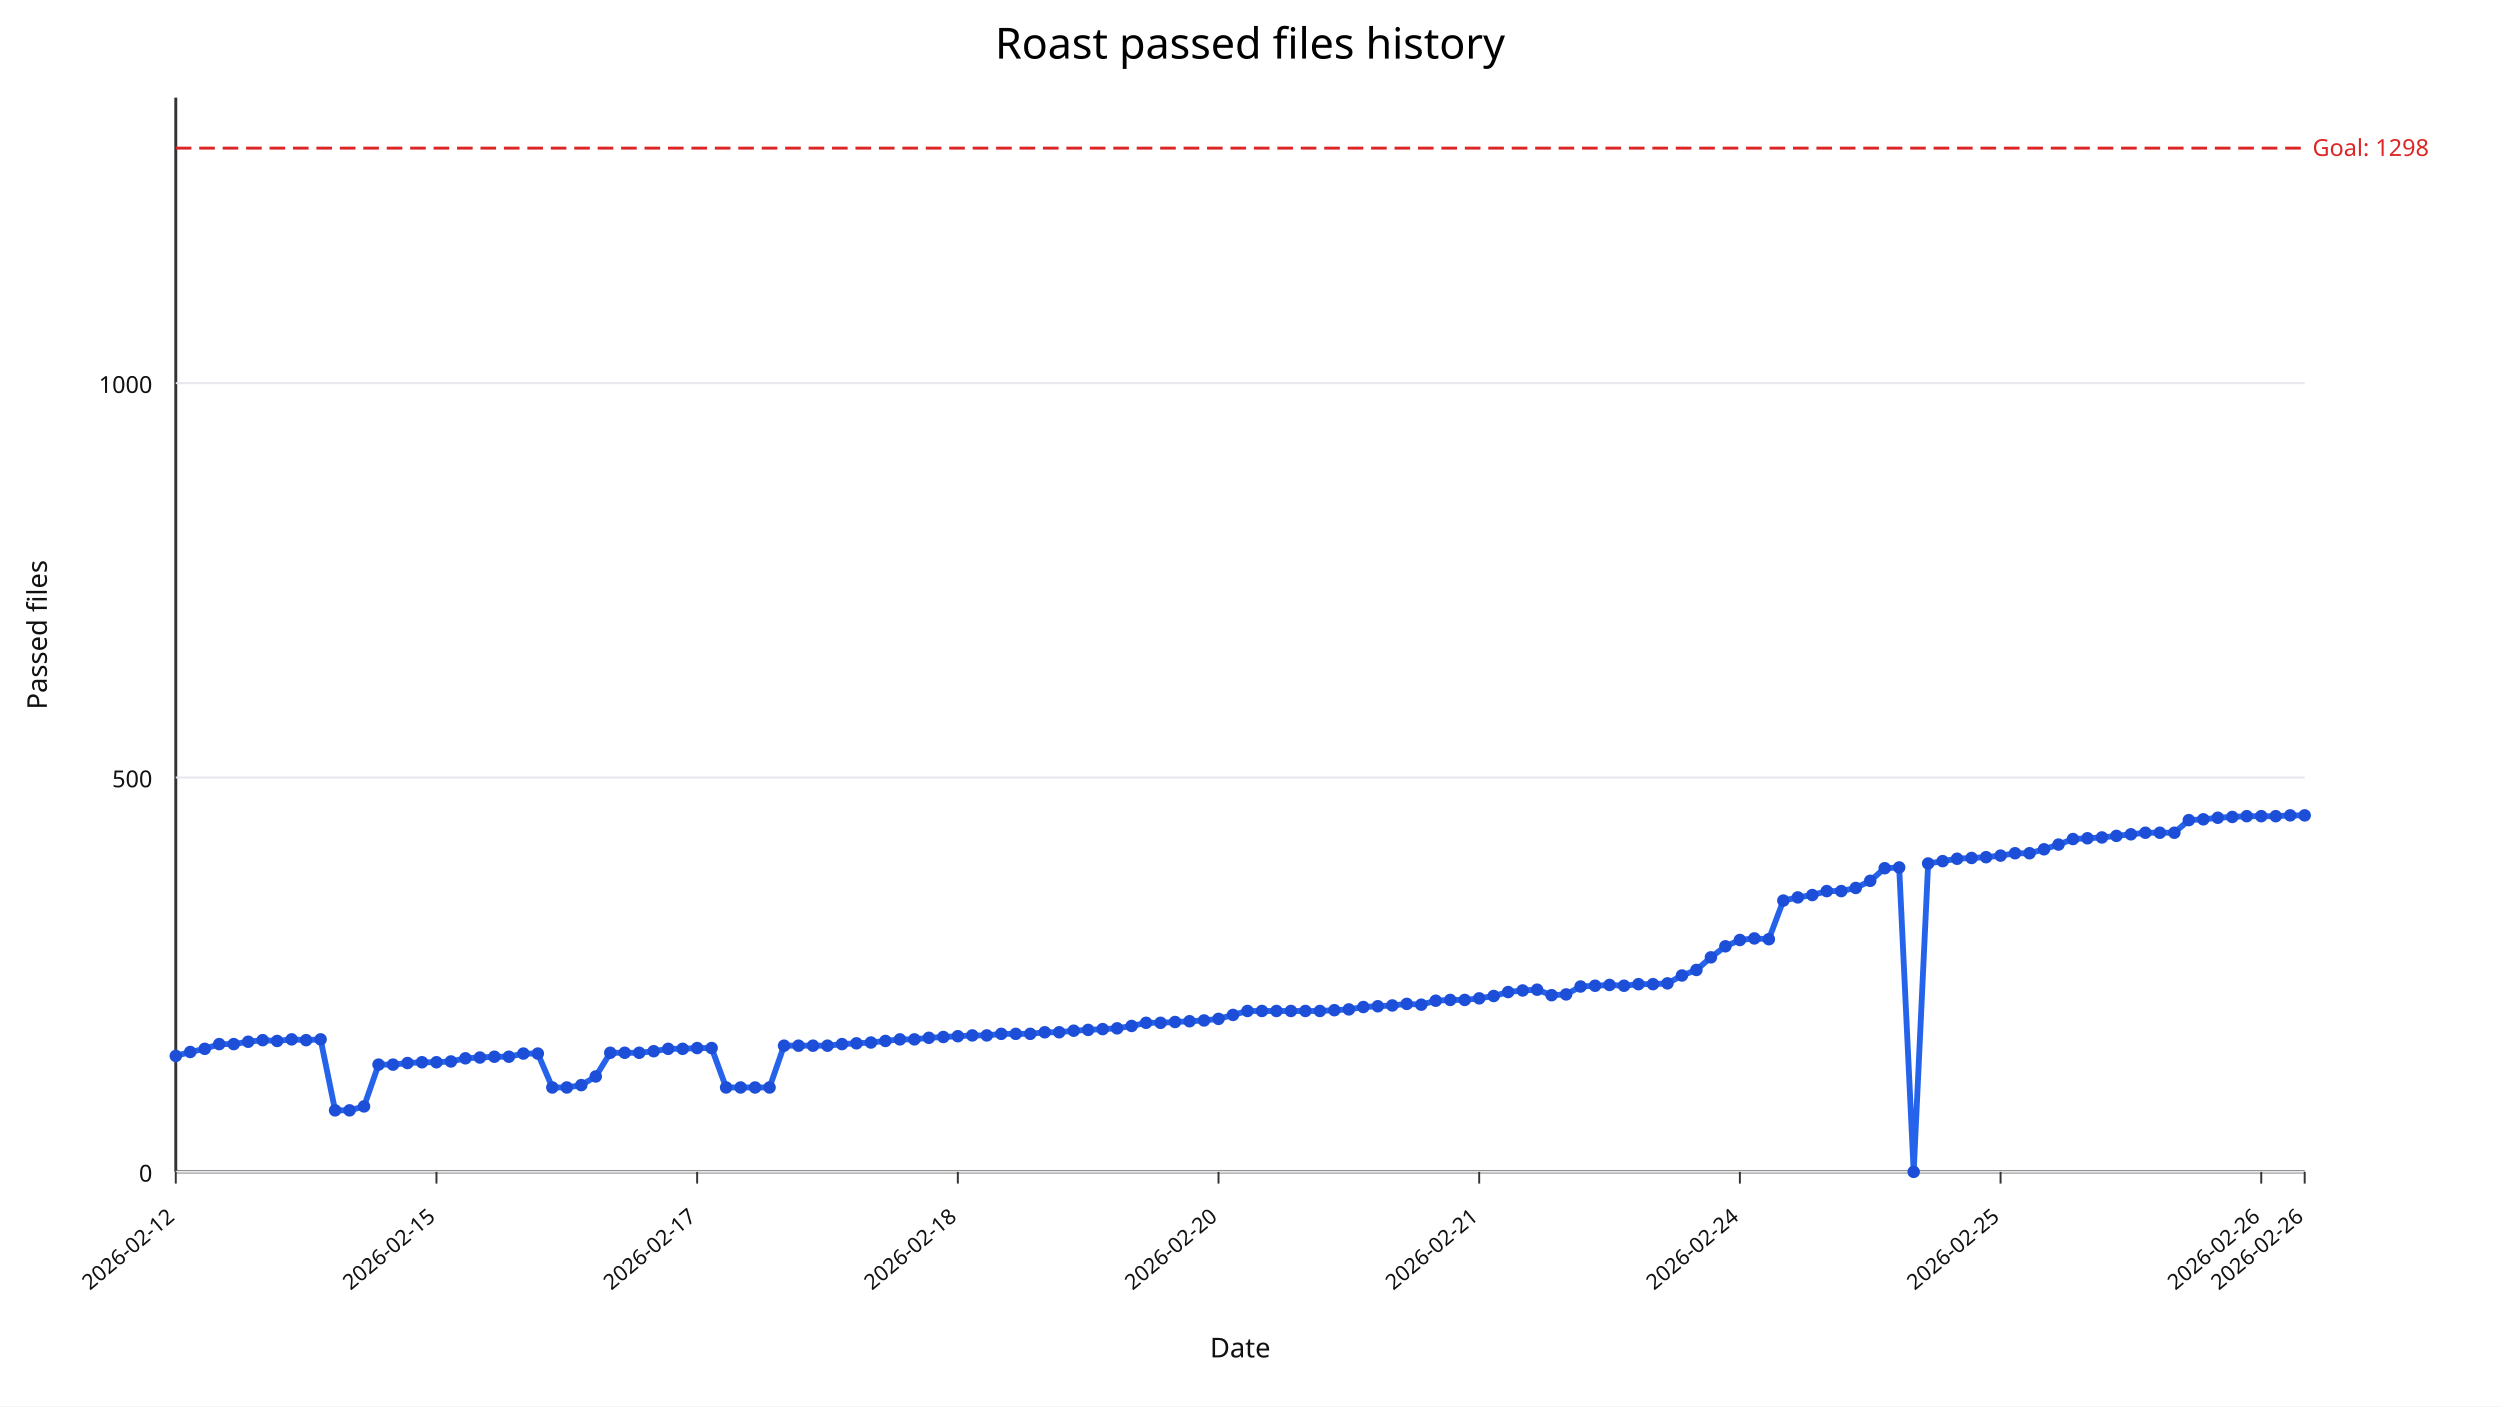
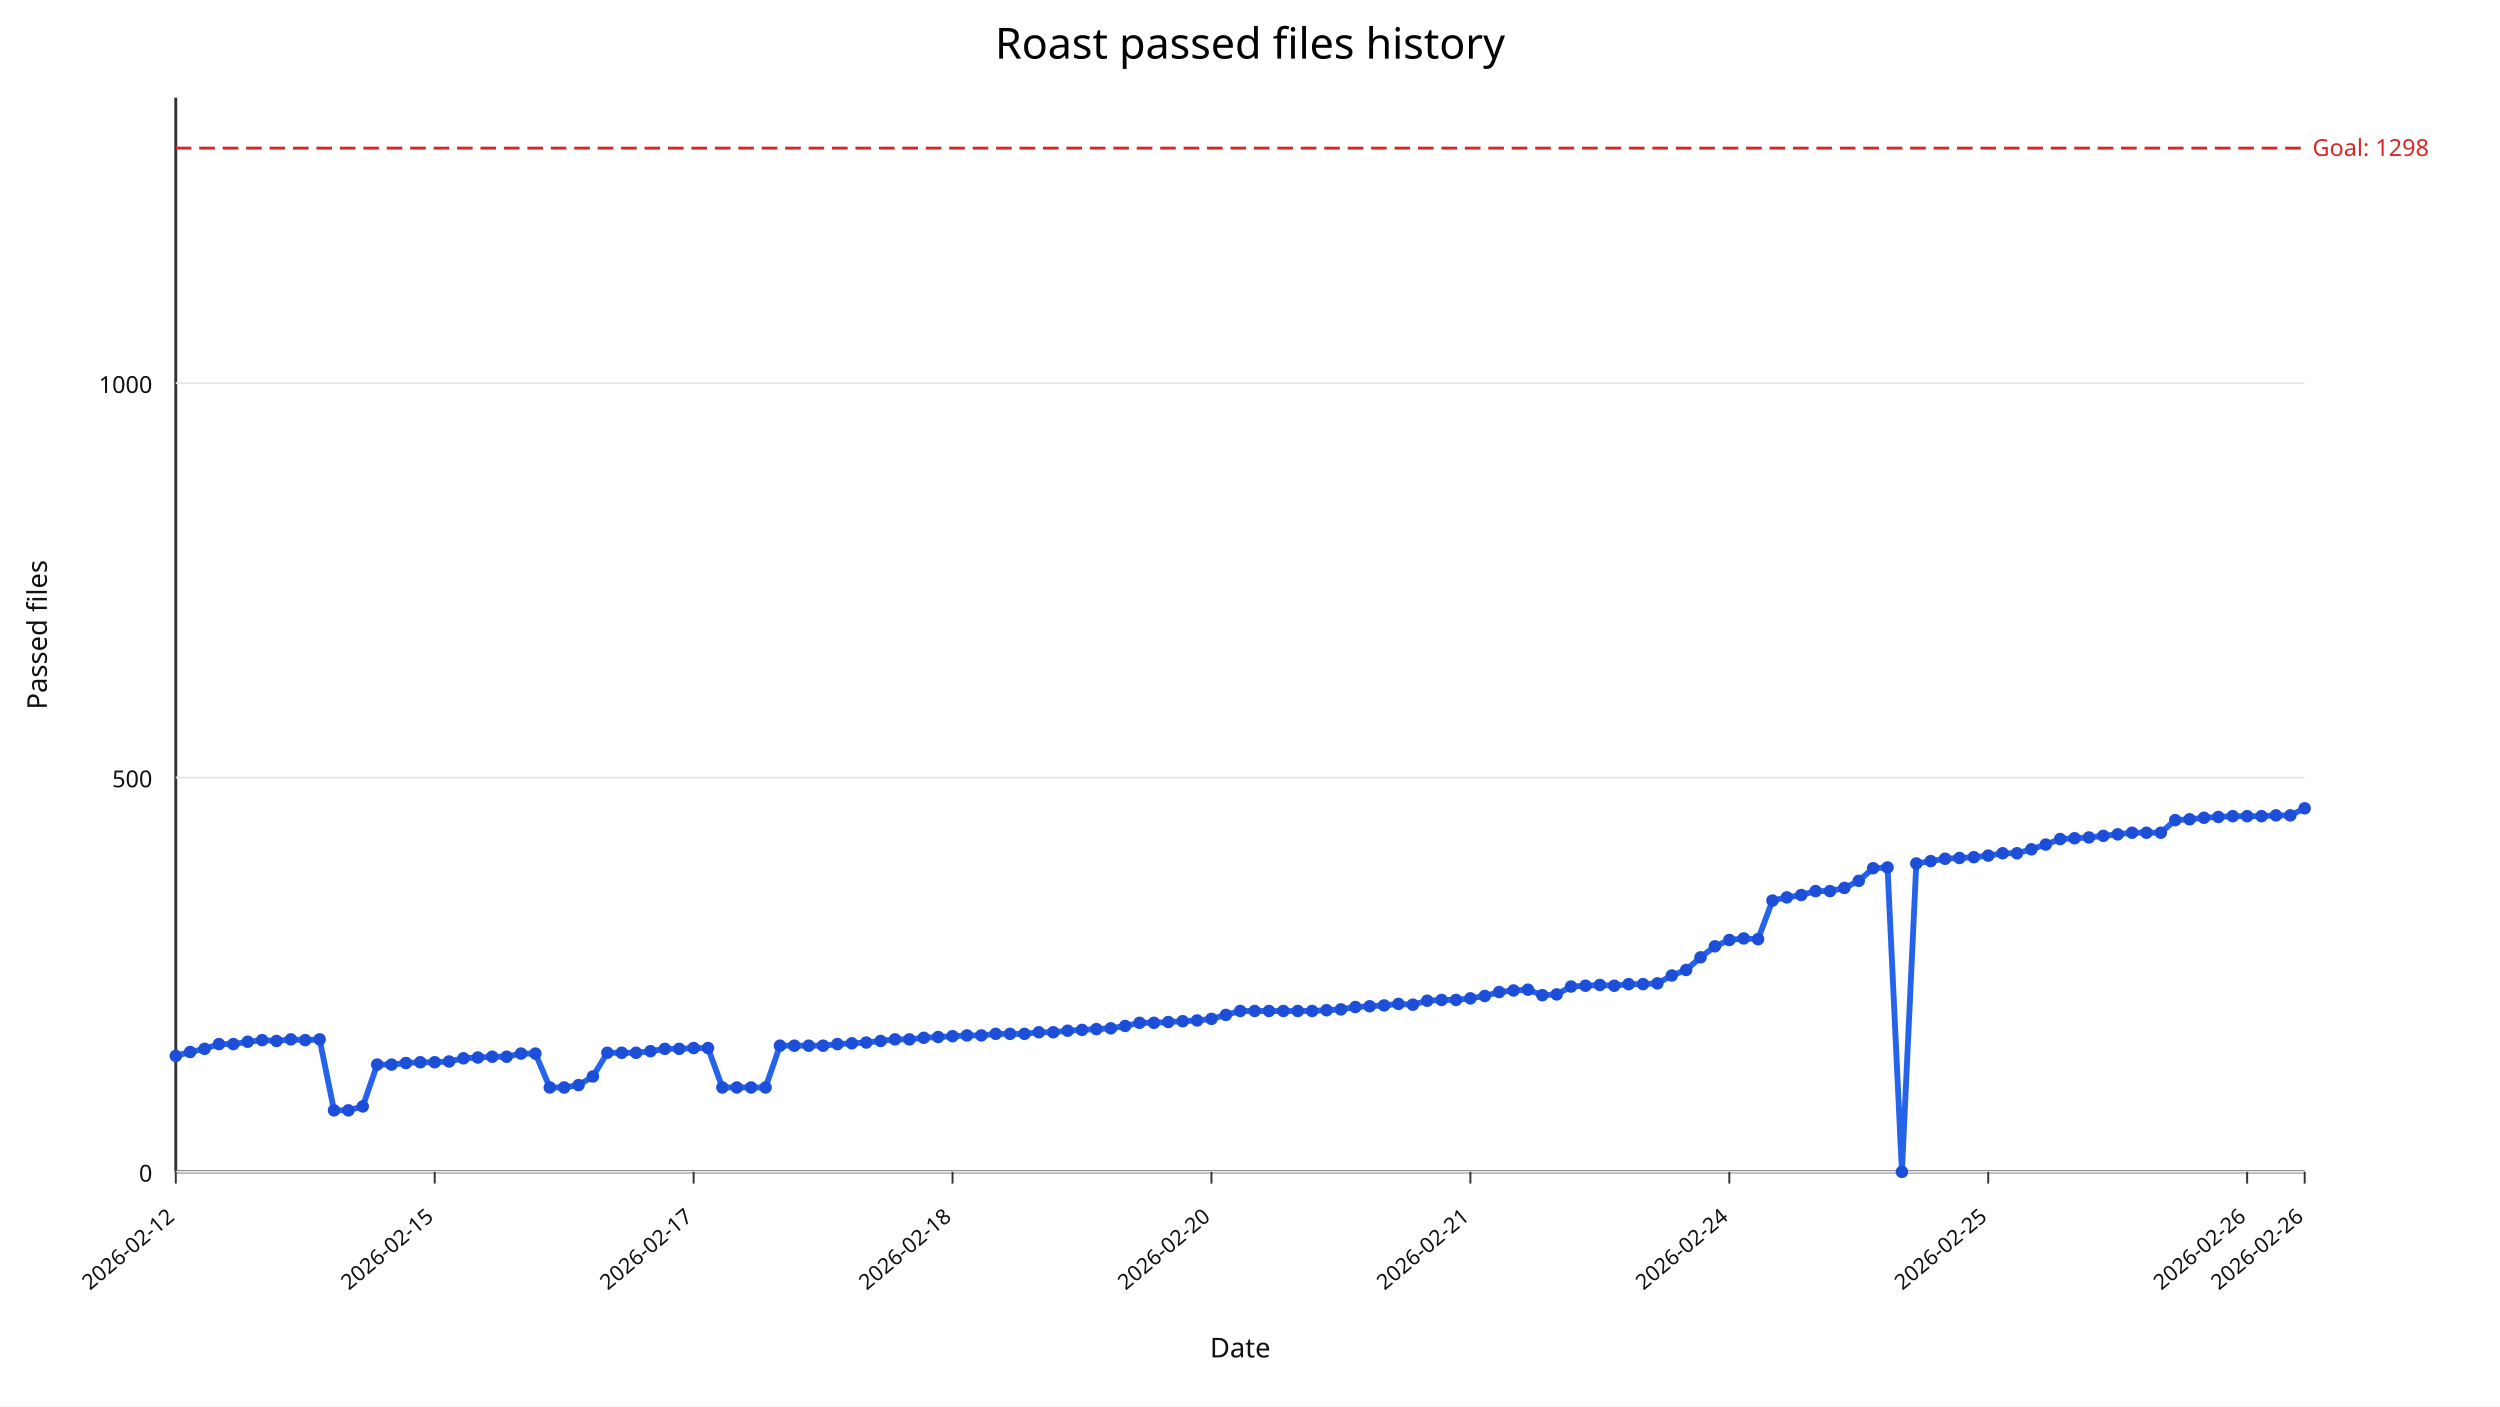
<svg xmlns="http://www.w3.org/2000/svg" width="1280" height="720" viewBox="0 0 1280 720">
  <rect width="100%" height="100%" fill="#ffffff" />
  <text x="640" y="30" text-anchor="middle" font-size="22" font-family="sans-serif">Roast passed files history</text>
  <line x1="90" y1="600" x2="1180" y2="600" stroke="#333" stroke-width="1.5" />
  <line x1="90" y1="50" x2="90" y2="600" stroke="#333" stroke-width="1.5" />
  <line x1="90" y1="600.00" x2="1180" y2="600.00" stroke="#e5e7eb" stroke-width="1" />
  <text x="78" y="605.00" text-anchor="end" font-size="12" fill="#111" font-family="sans-serif">0</text>
  <line x1="90" y1="398.09" x2="1180" y2="398.09" stroke="#e5e7eb" stroke-width="1" />
  <text x="78" y="403.09" text-anchor="end" font-size="12" fill="#111" font-family="sans-serif">500</text>
  <line x1="90" y1="196.18" x2="1180" y2="196.18" stroke="#e5e7eb" stroke-width="1" />
  <text x="78" y="201.18" text-anchor="end" font-size="12" fill="#111" font-family="sans-serif">1000</text>
  <line x1="90.00" y1="600" x2="90.00" y2="606" stroke="#333" stroke-width="1" />
  <text x="90.00" y="624" text-anchor="end" font-size="11" fill="#111" transform="rotate(-40 90.00,624)" font-family="sans-serif">2026-02-12</text>
-   <line x1="223.47" y1="600" x2="223.47" y2="606" stroke="#333" stroke-width="1" />
-   <text x="223.47" y="624" text-anchor="end" font-size="11" fill="#111" transform="rotate(-40 223.47,624)" font-family="sans-serif">2026-02-15</text>
-   <line x1="356.94" y1="600" x2="356.94" y2="606" stroke="#333" stroke-width="1" />
-   <text x="356.94" y="624" text-anchor="end" font-size="11" fill="#111" transform="rotate(-40 356.94,624)" font-family="sans-serif">2026-02-17</text>
-   <line x1="490.41" y1="600" x2="490.41" y2="606" stroke="#333" stroke-width="1" />
-   <text x="490.41" y="624" text-anchor="end" font-size="11" fill="#111" transform="rotate(-40 490.41,624)" font-family="sans-serif">2026-02-18</text>
-   <line x1="623.88" y1="600" x2="623.88" y2="606" stroke="#333" stroke-width="1" />
-   <text x="623.88" y="624" text-anchor="end" font-size="11" fill="#111" transform="rotate(-40 623.88,624)" font-family="sans-serif">2026-02-20</text>
-   <line x1="757.35" y1="600" x2="757.35" y2="606" stroke="#333" stroke-width="1" />
-   <text x="757.35" y="624" text-anchor="end" font-size="11" fill="#111" transform="rotate(-40 757.35,624)" font-family="sans-serif">2026-02-21</text>
-   <line x1="890.82" y1="600" x2="890.82" y2="606" stroke="#333" stroke-width="1" />
-   <text x="890.82" y="624" text-anchor="end" font-size="11" fill="#111" transform="rotate(-40 890.82,624)" font-family="sans-serif">2026-02-24</text>
-   <line x1="1024.29" y1="600" x2="1024.29" y2="606" stroke="#333" stroke-width="1" />
-   <text x="1024.29" y="624" text-anchor="end" font-size="11" fill="#111" transform="rotate(-40 1024.29,624)" font-family="sans-serif">2026-02-25</text>
-   <line x1="1157.76" y1="600" x2="1157.76" y2="606" stroke="#333" stroke-width="1" />
-   <text x="1157.76" y="624" text-anchor="end" font-size="11" fill="#111" transform="rotate(-40 1157.76,624)" font-family="sans-serif">2026-02-26</text>
+   <line x1="222.57" y1="600" x2="222.57" y2="606" stroke="#333" stroke-width="1" />
+   <text x="222.57" y="624" text-anchor="end" font-size="11" fill="#111" transform="rotate(-40 222.57,624)" font-family="sans-serif">2026-02-15</text>
+   <line x1="355.14" y1="600" x2="355.14" y2="606" stroke="#333" stroke-width="1" />
+   <text x="355.14" y="624" text-anchor="end" font-size="11" fill="#111" transform="rotate(-40 355.14,624)" font-family="sans-serif">2026-02-17</text>
+   <line x1="487.70" y1="600" x2="487.70" y2="606" stroke="#333" stroke-width="1" />
+   <text x="487.70" y="624" text-anchor="end" font-size="11" fill="#111" transform="rotate(-40 487.70,624)" font-family="sans-serif">2026-02-18</text>
+   <line x1="620.27" y1="600" x2="620.27" y2="606" stroke="#333" stroke-width="1" />
+   <text x="620.27" y="624" text-anchor="end" font-size="11" fill="#111" transform="rotate(-40 620.27,624)" font-family="sans-serif">2026-02-20</text>
+   <line x1="752.84" y1="600" x2="752.84" y2="606" stroke="#333" stroke-width="1" />
+   <text x="752.84" y="624" text-anchor="end" font-size="11" fill="#111" transform="rotate(-40 752.84,624)" font-family="sans-serif">2026-02-21</text>
+   <line x1="885.41" y1="600" x2="885.41" y2="606" stroke="#333" stroke-width="1" />
+   <text x="885.41" y="624" text-anchor="end" font-size="11" fill="#111" transform="rotate(-40 885.41,624)" font-family="sans-serif">2026-02-24</text>
+   <line x1="1017.97" y1="600" x2="1017.97" y2="606" stroke="#333" stroke-width="1" />
+   <text x="1017.97" y="624" text-anchor="end" font-size="11" fill="#111" transform="rotate(-40 1017.97,624)" font-family="sans-serif">2026-02-25</text>
+   <line x1="1150.54" y1="600" x2="1150.54" y2="606" stroke="#333" stroke-width="1" />
+   <text x="1150.54" y="624" text-anchor="end" font-size="11" fill="#111" transform="rotate(-40 1150.54,624)" font-family="sans-serif">2026-02-26</text>
  <line x1="1180.00" y1="600" x2="1180.00" y2="606" stroke="#333" stroke-width="1" />
  <text x="1180.00" y="624" text-anchor="end" font-size="11" fill="#111" transform="rotate(-40 1180.00,624)" font-family="sans-serif">2026-02-26</text>
  <line x1="90" y1="75.84" x2="1180" y2="75.84" stroke="#dc2626" stroke-width="1.5" stroke-dasharray="8,4" />
  <text x="1184" y="79.84" font-size="12" fill="#dc2626" font-family="sans-serif">Goal: 1298</text>
-   <polyline fill="none" stroke="#2563eb" stroke-width="3" points="90.00,540.64 97.41,538.62 104.83,537.00 112.24,534.58 119.66,534.58 127.07,533.37 134.49,532.56 141.90,532.97 149.32,532.16 156.73,532.56 164.15,532.16 171.56,568.50 178.98,568.50 186.39,566.48 193.81,545.08 201.22,545.08 208.64,544.27 216.05,543.87 223.47,543.87 230.88,543.47 238.30,541.85 245.71,541.45 253.13,541.04 260.54,541.04 267.96,539.43 275.37,539.43 282.79,556.79 290.20,556.79 297.62,555.58 305.03,551.14 312.45,539.02 319.86,539.02 327.28,539.02 334.69,538.22 342.11,537.00 349.52,537.00 356.94,536.60 364.35,536.60 371.77,556.79 379.18,556.79 386.60,556.79 394.01,556.79 401.43,535.39 408.84,535.39 416.26,535.39 423.67,535.39 431.09,534.58 438.50,534.18 445.92,533.77 453.33,532.97 460.75,532.16 468.16,532.16 475.58,531.35 482.99,530.95 490.41,530.54 497.82,530.14 505.24,530.14 512.65,529.33 520.07,529.33 527.48,529.33 534.90,528.52 542.31,528.52 549.73,527.72 557.14,527.31 564.56,526.91 571.97,526.51 579.39,525.29 586.80,523.68 594.22,523.68 601.63,523.27 609.05,522.87 616.46,522.47 623.88,521.66 631.29,519.64 638.71,517.62 646.12,517.62 653.54,517.62 660.95,517.62 668.37,517.62 675.78,517.62 683.20,517.22 690.61,516.81 698.03,515.60 705.44,515.20 712.86,514.79 720.27,513.99 727.69,514.39 735.10,512.37 742.52,511.97 749.93,511.97 757.35,511.16 764.76,509.95 772.18,507.93 779.59,507.12 787.01,506.72 794.42,509.54 801.84,509.14 809.25,505.10 816.67,504.70 824.08,504.30 831.50,504.70 838.91,503.89 846.33,503.89 853.74,503.49 861.16,499.45 868.57,496.62 875.99,490.16 883.40,484.51 890.82,481.28 898.23,480.47 905.65,480.87 913.06,461.09 920.48,459.47 927.89,458.26 935.31,456.24 942.72,456.24 950.14,454.63 957.55,450.99 964.97,444.53 972.38,444.13 979.80,600.00 987.21,442.11 994.63,440.90 1002.04,439.68 1009.46,439.28 1016.87,438.88 1024.29,438.07 1031.70,436.86 1039.12,436.86 1046.53,434.84 1053.95,432.42 1061.36,429.59 1068.78,429.19 1076.19,428.78 1083.61,427.97 1091.02,427.17 1098.44,426.36 1105.85,426.36 1113.27,426.36 1120.68,419.90 1128.10,419.49 1135.51,418.69 1142.93,418.28 1150.34,417.88 1157.76,417.88 1165.17,417.88 1172.59,417.47 1180.00,417.47" />
+   <polyline fill="none" stroke="#2563eb" stroke-width="3" points="90.00,540.64 97.36,538.62 104.73,537.00 112.09,534.58 119.46,534.58 126.82,533.37 134.19,532.56 141.55,532.97 148.92,532.16 156.28,532.56 163.65,532.16 171.01,568.50 178.38,568.50 185.74,566.48 193.11,545.08 200.47,545.08 207.84,544.27 215.20,543.87 222.57,543.87 229.93,543.47 237.30,541.85 244.66,541.45 252.03,541.04 259.39,541.04 266.76,539.43 274.12,539.43 281.49,556.79 288.85,556.79 296.22,555.58 303.58,551.14 310.95,539.02 318.31,539.02 325.68,539.02 333.04,538.22 340.41,537.00 347.77,537.00 355.14,536.60 362.50,536.60 369.86,556.79 377.23,556.79 384.59,556.79 391.96,556.79 399.32,535.39 406.69,535.39 414.05,535.39 421.42,535.39 428.78,534.58 436.15,534.18 443.51,533.77 450.88,532.97 458.24,532.16 465.61,532.16 472.97,531.35 480.34,530.95 487.70,530.54 495.07,530.14 502.43,530.14 509.80,529.33 517.16,529.33 524.53,529.33 531.89,528.52 539.26,528.52 546.62,527.72 553.99,527.31 561.35,526.91 568.72,526.51 576.08,525.29 583.45,523.68 590.81,523.68 598.18,523.27 605.54,522.87 612.91,522.47 620.27,521.66 627.64,519.64 635.00,517.62 642.36,517.62 649.73,517.62 657.09,517.62 664.46,517.62 671.82,517.62 679.19,517.22 686.55,516.81 693.92,515.60 701.28,515.20 708.65,514.79 716.01,513.99 723.38,514.39 730.74,512.37 738.11,511.97 745.47,511.97 752.84,511.16 760.20,509.95 767.57,507.93 774.93,507.12 782.30,506.72 789.66,509.54 797.03,509.14 804.39,505.10 811.76,504.70 819.12,504.30 826.49,504.70 833.85,503.89 841.22,503.89 848.58,503.49 855.95,499.45 863.31,496.62 870.68,490.16 878.04,484.51 885.41,481.28 892.77,480.47 900.14,480.87 907.50,461.09 914.86,459.47 922.23,458.26 929.59,456.24 936.96,456.24 944.32,454.63 951.69,450.99 959.05,444.53 966.42,444.13 973.78,600.00 981.15,442.11 988.51,440.90 995.88,439.68 1003.24,439.28 1010.61,438.88 1017.97,438.07 1025.34,436.86 1032.70,436.86 1040.07,434.84 1047.43,432.42 1054.80,429.59 1062.16,429.19 1069.53,428.78 1076.89,427.97 1084.26,427.17 1091.62,426.36 1098.99,426.36 1106.35,426.36 1113.72,419.90 1121.08,419.49 1128.45,418.69 1135.81,418.28 1143.18,417.88 1150.54,417.88 1157.91,417.88 1165.27,417.47 1172.64,417.47 1180.00,413.84" />
  <circle cx="90.00" cy="540.64" r="3.2" fill="#1d4ed8" />
-   <circle cx="97.41" cy="538.62" r="3.2" fill="#1d4ed8" />
-   <circle cx="104.83" cy="537.00" r="3.2" fill="#1d4ed8" />
-   <circle cx="112.24" cy="534.58" r="3.2" fill="#1d4ed8" />
-   <circle cx="119.66" cy="534.58" r="3.2" fill="#1d4ed8" />
-   <circle cx="127.07" cy="533.37" r="3.2" fill="#1d4ed8" />
-   <circle cx="134.49" cy="532.56" r="3.2" fill="#1d4ed8" />
-   <circle cx="141.90" cy="532.97" r="3.2" fill="#1d4ed8" />
-   <circle cx="149.32" cy="532.16" r="3.2" fill="#1d4ed8" />
-   <circle cx="156.73" cy="532.56" r="3.2" fill="#1d4ed8" />
-   <circle cx="164.15" cy="532.16" r="3.2" fill="#1d4ed8" />
-   <circle cx="171.56" cy="568.50" r="3.2" fill="#1d4ed8" />
-   <circle cx="178.98" cy="568.50" r="3.2" fill="#1d4ed8" />
-   <circle cx="186.39" cy="566.48" r="3.2" fill="#1d4ed8" />
-   <circle cx="193.81" cy="545.08" r="3.2" fill="#1d4ed8" />
-   <circle cx="201.22" cy="545.08" r="3.2" fill="#1d4ed8" />
-   <circle cx="208.64" cy="544.27" r="3.2" fill="#1d4ed8" />
-   <circle cx="216.05" cy="543.87" r="3.2" fill="#1d4ed8" />
-   <circle cx="223.47" cy="543.87" r="3.2" fill="#1d4ed8" />
-   <circle cx="230.88" cy="543.47" r="3.2" fill="#1d4ed8" />
-   <circle cx="238.30" cy="541.85" r="3.2" fill="#1d4ed8" />
-   <circle cx="245.71" cy="541.45" r="3.2" fill="#1d4ed8" />
-   <circle cx="253.13" cy="541.04" r="3.2" fill="#1d4ed8" />
-   <circle cx="260.54" cy="541.04" r="3.2" fill="#1d4ed8" />
-   <circle cx="267.96" cy="539.43" r="3.2" fill="#1d4ed8" />
-   <circle cx="275.37" cy="539.43" r="3.2" fill="#1d4ed8" />
-   <circle cx="282.79" cy="556.79" r="3.2" fill="#1d4ed8" />
-   <circle cx="290.20" cy="556.79" r="3.2" fill="#1d4ed8" />
-   <circle cx="297.62" cy="555.58" r="3.2" fill="#1d4ed8" />
-   <circle cx="305.03" cy="551.14" r="3.2" fill="#1d4ed8" />
-   <circle cx="312.45" cy="539.02" r="3.2" fill="#1d4ed8" />
-   <circle cx="319.86" cy="539.02" r="3.2" fill="#1d4ed8" />
-   <circle cx="327.28" cy="539.02" r="3.2" fill="#1d4ed8" />
-   <circle cx="334.69" cy="538.22" r="3.2" fill="#1d4ed8" />
-   <circle cx="342.11" cy="537.00" r="3.2" fill="#1d4ed8" />
-   <circle cx="349.52" cy="537.00" r="3.2" fill="#1d4ed8" />
-   <circle cx="356.94" cy="536.60" r="3.2" fill="#1d4ed8" />
-   <circle cx="364.35" cy="536.60" r="3.2" fill="#1d4ed8" />
-   <circle cx="371.77" cy="556.79" r="3.2" fill="#1d4ed8" />
-   <circle cx="379.18" cy="556.79" r="3.2" fill="#1d4ed8" />
-   <circle cx="386.60" cy="556.79" r="3.2" fill="#1d4ed8" />
-   <circle cx="394.01" cy="556.79" r="3.2" fill="#1d4ed8" />
-   <circle cx="401.43" cy="535.39" r="3.2" fill="#1d4ed8" />
-   <circle cx="408.84" cy="535.39" r="3.2" fill="#1d4ed8" />
-   <circle cx="416.26" cy="535.39" r="3.2" fill="#1d4ed8" />
-   <circle cx="423.67" cy="535.39" r="3.2" fill="#1d4ed8" />
-   <circle cx="431.09" cy="534.58" r="3.2" fill="#1d4ed8" />
-   <circle cx="438.50" cy="534.18" r="3.2" fill="#1d4ed8" />
-   <circle cx="445.92" cy="533.77" r="3.2" fill="#1d4ed8" />
-   <circle cx="453.33" cy="532.97" r="3.2" fill="#1d4ed8" />
-   <circle cx="460.75" cy="532.16" r="3.2" fill="#1d4ed8" />
-   <circle cx="468.16" cy="532.16" r="3.2" fill="#1d4ed8" />
-   <circle cx="475.58" cy="531.35" r="3.2" fill="#1d4ed8" />
-   <circle cx="482.99" cy="530.95" r="3.2" fill="#1d4ed8" />
-   <circle cx="490.41" cy="530.54" r="3.2" fill="#1d4ed8" />
-   <circle cx="497.82" cy="530.14" r="3.2" fill="#1d4ed8" />
-   <circle cx="505.24" cy="530.14" r="3.2" fill="#1d4ed8" />
-   <circle cx="512.65" cy="529.33" r="3.2" fill="#1d4ed8" />
-   <circle cx="520.07" cy="529.33" r="3.2" fill="#1d4ed8" />
-   <circle cx="527.48" cy="529.33" r="3.2" fill="#1d4ed8" />
-   <circle cx="534.90" cy="528.52" r="3.2" fill="#1d4ed8" />
-   <circle cx="542.31" cy="528.52" r="3.2" fill="#1d4ed8" />
-   <circle cx="549.73" cy="527.72" r="3.2" fill="#1d4ed8" />
-   <circle cx="557.14" cy="527.31" r="3.2" fill="#1d4ed8" />
-   <circle cx="564.56" cy="526.91" r="3.2" fill="#1d4ed8" />
-   <circle cx="571.97" cy="526.51" r="3.2" fill="#1d4ed8" />
-   <circle cx="579.39" cy="525.29" r="3.2" fill="#1d4ed8" />
-   <circle cx="586.80" cy="523.68" r="3.2" fill="#1d4ed8" />
-   <circle cx="594.22" cy="523.68" r="3.2" fill="#1d4ed8" />
-   <circle cx="601.63" cy="523.27" r="3.2" fill="#1d4ed8" />
-   <circle cx="609.05" cy="522.87" r="3.2" fill="#1d4ed8" />
-   <circle cx="616.46" cy="522.47" r="3.2" fill="#1d4ed8" />
-   <circle cx="623.88" cy="521.66" r="3.2" fill="#1d4ed8" />
-   <circle cx="631.29" cy="519.64" r="3.2" fill="#1d4ed8" />
-   <circle cx="638.71" cy="517.62" r="3.2" fill="#1d4ed8" />
-   <circle cx="646.12" cy="517.62" r="3.2" fill="#1d4ed8" />
-   <circle cx="653.54" cy="517.62" r="3.2" fill="#1d4ed8" />
-   <circle cx="660.95" cy="517.62" r="3.2" fill="#1d4ed8" />
-   <circle cx="668.37" cy="517.62" r="3.2" fill="#1d4ed8" />
-   <circle cx="675.78" cy="517.62" r="3.2" fill="#1d4ed8" />
-   <circle cx="683.20" cy="517.22" r="3.2" fill="#1d4ed8" />
-   <circle cx="690.61" cy="516.81" r="3.2" fill="#1d4ed8" />
-   <circle cx="698.03" cy="515.60" r="3.2" fill="#1d4ed8" />
-   <circle cx="705.44" cy="515.20" r="3.2" fill="#1d4ed8" />
-   <circle cx="712.86" cy="514.79" r="3.2" fill="#1d4ed8" />
-   <circle cx="720.27" cy="513.99" r="3.2" fill="#1d4ed8" />
-   <circle cx="727.69" cy="514.39" r="3.2" fill="#1d4ed8" />
-   <circle cx="735.10" cy="512.37" r="3.2" fill="#1d4ed8" />
-   <circle cx="742.52" cy="511.97" r="3.2" fill="#1d4ed8" />
-   <circle cx="749.93" cy="511.97" r="3.2" fill="#1d4ed8" />
-   <circle cx="757.35" cy="511.16" r="3.2" fill="#1d4ed8" />
-   <circle cx="764.76" cy="509.95" r="3.2" fill="#1d4ed8" />
-   <circle cx="772.18" cy="507.93" r="3.2" fill="#1d4ed8" />
-   <circle cx="779.59" cy="507.12" r="3.2" fill="#1d4ed8" />
-   <circle cx="787.01" cy="506.72" r="3.2" fill="#1d4ed8" />
-   <circle cx="794.42" cy="509.54" r="3.2" fill="#1d4ed8" />
-   <circle cx="801.84" cy="509.14" r="3.2" fill="#1d4ed8" />
-   <circle cx="809.25" cy="505.10" r="3.2" fill="#1d4ed8" />
-   <circle cx="816.67" cy="504.70" r="3.2" fill="#1d4ed8" />
-   <circle cx="824.08" cy="504.30" r="3.2" fill="#1d4ed8" />
-   <circle cx="831.50" cy="504.70" r="3.2" fill="#1d4ed8" />
-   <circle cx="838.91" cy="503.89" r="3.2" fill="#1d4ed8" />
-   <circle cx="846.33" cy="503.89" r="3.2" fill="#1d4ed8" />
-   <circle cx="853.74" cy="503.49" r="3.2" fill="#1d4ed8" />
-   <circle cx="861.16" cy="499.45" r="3.2" fill="#1d4ed8" />
-   <circle cx="868.57" cy="496.62" r="3.2" fill="#1d4ed8" />
-   <circle cx="875.99" cy="490.16" r="3.2" fill="#1d4ed8" />
-   <circle cx="883.40" cy="484.51" r="3.2" fill="#1d4ed8" />
-   <circle cx="890.82" cy="481.28" r="3.2" fill="#1d4ed8" />
-   <circle cx="898.23" cy="480.47" r="3.2" fill="#1d4ed8" />
-   <circle cx="905.65" cy="480.87" r="3.2" fill="#1d4ed8" />
-   <circle cx="913.06" cy="461.09" r="3.2" fill="#1d4ed8" />
-   <circle cx="920.48" cy="459.47" r="3.2" fill="#1d4ed8" />
-   <circle cx="927.89" cy="458.26" r="3.2" fill="#1d4ed8" />
-   <circle cx="935.31" cy="456.24" r="3.2" fill="#1d4ed8" />
-   <circle cx="942.72" cy="456.24" r="3.2" fill="#1d4ed8" />
-   <circle cx="950.14" cy="454.63" r="3.2" fill="#1d4ed8" />
-   <circle cx="957.55" cy="450.99" r="3.2" fill="#1d4ed8" />
-   <circle cx="964.97" cy="444.53" r="3.2" fill="#1d4ed8" />
-   <circle cx="972.38" cy="444.13" r="3.2" fill="#1d4ed8" />
-   <circle cx="979.80" cy="600.00" r="3.2" fill="#1d4ed8" />
-   <circle cx="987.21" cy="442.11" r="3.2" fill="#1d4ed8" />
-   <circle cx="994.63" cy="440.90" r="3.2" fill="#1d4ed8" />
-   <circle cx="1002.04" cy="439.68" r="3.2" fill="#1d4ed8" />
-   <circle cx="1009.46" cy="439.28" r="3.2" fill="#1d4ed8" />
-   <circle cx="1016.87" cy="438.88" r="3.2" fill="#1d4ed8" />
-   <circle cx="1024.29" cy="438.07" r="3.2" fill="#1d4ed8" />
-   <circle cx="1031.70" cy="436.86" r="3.2" fill="#1d4ed8" />
-   <circle cx="1039.12" cy="436.86" r="3.2" fill="#1d4ed8" />
-   <circle cx="1046.53" cy="434.84" r="3.2" fill="#1d4ed8" />
-   <circle cx="1053.95" cy="432.42" r="3.2" fill="#1d4ed8" />
-   <circle cx="1061.36" cy="429.59" r="3.2" fill="#1d4ed8" />
-   <circle cx="1068.78" cy="429.19" r="3.2" fill="#1d4ed8" />
-   <circle cx="1076.19" cy="428.78" r="3.2" fill="#1d4ed8" />
-   <circle cx="1083.61" cy="427.97" r="3.2" fill="#1d4ed8" />
-   <circle cx="1091.02" cy="427.17" r="3.2" fill="#1d4ed8" />
-   <circle cx="1098.44" cy="426.36" r="3.2" fill="#1d4ed8" />
-   <circle cx="1105.85" cy="426.36" r="3.2" fill="#1d4ed8" />
-   <circle cx="1113.27" cy="426.36" r="3.2" fill="#1d4ed8" />
-   <circle cx="1120.68" cy="419.90" r="3.2" fill="#1d4ed8" />
-   <circle cx="1128.10" cy="419.49" r="3.2" fill="#1d4ed8" />
-   <circle cx="1135.51" cy="418.69" r="3.2" fill="#1d4ed8" />
-   <circle cx="1142.93" cy="418.28" r="3.2" fill="#1d4ed8" />
-   <circle cx="1150.34" cy="417.88" r="3.2" fill="#1d4ed8" />
-   <circle cx="1157.76" cy="417.88" r="3.2" fill="#1d4ed8" />
-   <circle cx="1165.17" cy="417.88" r="3.2" fill="#1d4ed8" />
-   <circle cx="1172.59" cy="417.47" r="3.2" fill="#1d4ed8" />
-   <circle cx="1180.00" cy="417.47" r="3.2" fill="#1d4ed8" />
+   <circle cx="97.36" cy="538.62" r="3.2" fill="#1d4ed8" />
+   <circle cx="104.73" cy="537.00" r="3.2" fill="#1d4ed8" />
+   <circle cx="112.09" cy="534.58" r="3.2" fill="#1d4ed8" />
+   <circle cx="119.46" cy="534.58" r="3.2" fill="#1d4ed8" />
+   <circle cx="126.82" cy="533.37" r="3.2" fill="#1d4ed8" />
+   <circle cx="134.19" cy="532.56" r="3.2" fill="#1d4ed8" />
+   <circle cx="141.55" cy="532.97" r="3.2" fill="#1d4ed8" />
+   <circle cx="148.92" cy="532.16" r="3.2" fill="#1d4ed8" />
+   <circle cx="156.28" cy="532.56" r="3.2" fill="#1d4ed8" />
+   <circle cx="163.65" cy="532.16" r="3.2" fill="#1d4ed8" />
+   <circle cx="171.01" cy="568.50" r="3.2" fill="#1d4ed8" />
+   <circle cx="178.38" cy="568.50" r="3.2" fill="#1d4ed8" />
+   <circle cx="185.74" cy="566.48" r="3.2" fill="#1d4ed8" />
+   <circle cx="193.11" cy="545.08" r="3.2" fill="#1d4ed8" />
+   <circle cx="200.47" cy="545.08" r="3.2" fill="#1d4ed8" />
+   <circle cx="207.84" cy="544.27" r="3.2" fill="#1d4ed8" />
+   <circle cx="215.20" cy="543.87" r="3.2" fill="#1d4ed8" />
+   <circle cx="222.57" cy="543.87" r="3.2" fill="#1d4ed8" />
+   <circle cx="229.93" cy="543.47" r="3.2" fill="#1d4ed8" />
+   <circle cx="237.30" cy="541.85" r="3.2" fill="#1d4ed8" />
+   <circle cx="244.66" cy="541.45" r="3.2" fill="#1d4ed8" />
+   <circle cx="252.03" cy="541.04" r="3.2" fill="#1d4ed8" />
+   <circle cx="259.39" cy="541.04" r="3.2" fill="#1d4ed8" />
+   <circle cx="266.76" cy="539.43" r="3.2" fill="#1d4ed8" />
+   <circle cx="274.12" cy="539.43" r="3.2" fill="#1d4ed8" />
+   <circle cx="281.49" cy="556.79" r="3.2" fill="#1d4ed8" />
+   <circle cx="288.85" cy="556.79" r="3.2" fill="#1d4ed8" />
+   <circle cx="296.22" cy="555.58" r="3.2" fill="#1d4ed8" />
+   <circle cx="303.58" cy="551.14" r="3.2" fill="#1d4ed8" />
+   <circle cx="310.95" cy="539.02" r="3.2" fill="#1d4ed8" />
+   <circle cx="318.31" cy="539.02" r="3.2" fill="#1d4ed8" />
+   <circle cx="325.68" cy="539.02" r="3.2" fill="#1d4ed8" />
+   <circle cx="333.04" cy="538.22" r="3.2" fill="#1d4ed8" />
+   <circle cx="340.41" cy="537.00" r="3.2" fill="#1d4ed8" />
+   <circle cx="347.77" cy="537.00" r="3.2" fill="#1d4ed8" />
+   <circle cx="355.14" cy="536.60" r="3.2" fill="#1d4ed8" />
+   <circle cx="362.50" cy="536.60" r="3.2" fill="#1d4ed8" />
+   <circle cx="369.86" cy="556.79" r="3.2" fill="#1d4ed8" />
+   <circle cx="377.23" cy="556.79" r="3.2" fill="#1d4ed8" />
+   <circle cx="384.59" cy="556.79" r="3.2" fill="#1d4ed8" />
+   <circle cx="391.96" cy="556.79" r="3.2" fill="#1d4ed8" />
+   <circle cx="399.32" cy="535.39" r="3.2" fill="#1d4ed8" />
+   <circle cx="406.69" cy="535.39" r="3.2" fill="#1d4ed8" />
+   <circle cx="414.05" cy="535.39" r="3.2" fill="#1d4ed8" />
+   <circle cx="421.42" cy="535.39" r="3.2" fill="#1d4ed8" />
+   <circle cx="428.78" cy="534.58" r="3.2" fill="#1d4ed8" />
+   <circle cx="436.15" cy="534.18" r="3.2" fill="#1d4ed8" />
+   <circle cx="443.51" cy="533.77" r="3.2" fill="#1d4ed8" />
+   <circle cx="450.88" cy="532.97" r="3.2" fill="#1d4ed8" />
+   <circle cx="458.24" cy="532.16" r="3.2" fill="#1d4ed8" />
+   <circle cx="465.61" cy="532.16" r="3.2" fill="#1d4ed8" />
+   <circle cx="472.97" cy="531.35" r="3.2" fill="#1d4ed8" />
+   <circle cx="480.34" cy="530.95" r="3.2" fill="#1d4ed8" />
+   <circle cx="487.70" cy="530.54" r="3.2" fill="#1d4ed8" />
+   <circle cx="495.07" cy="530.14" r="3.2" fill="#1d4ed8" />
+   <circle cx="502.43" cy="530.14" r="3.2" fill="#1d4ed8" />
+   <circle cx="509.80" cy="529.33" r="3.2" fill="#1d4ed8" />
+   <circle cx="517.16" cy="529.33" r="3.2" fill="#1d4ed8" />
+   <circle cx="524.53" cy="529.33" r="3.2" fill="#1d4ed8" />
+   <circle cx="531.89" cy="528.52" r="3.2" fill="#1d4ed8" />
+   <circle cx="539.26" cy="528.52" r="3.2" fill="#1d4ed8" />
+   <circle cx="546.62" cy="527.72" r="3.2" fill="#1d4ed8" />
+   <circle cx="553.99" cy="527.31" r="3.2" fill="#1d4ed8" />
+   <circle cx="561.35" cy="526.91" r="3.2" fill="#1d4ed8" />
+   <circle cx="568.72" cy="526.51" r="3.2" fill="#1d4ed8" />
+   <circle cx="576.08" cy="525.29" r="3.2" fill="#1d4ed8" />
+   <circle cx="583.45" cy="523.68" r="3.2" fill="#1d4ed8" />
+   <circle cx="590.81" cy="523.68" r="3.2" fill="#1d4ed8" />
+   <circle cx="598.18" cy="523.27" r="3.2" fill="#1d4ed8" />
+   <circle cx="605.54" cy="522.87" r="3.2" fill="#1d4ed8" />
+   <circle cx="612.91" cy="522.47" r="3.2" fill="#1d4ed8" />
+   <circle cx="620.27" cy="521.66" r="3.2" fill="#1d4ed8" />
+   <circle cx="627.64" cy="519.64" r="3.2" fill="#1d4ed8" />
+   <circle cx="635.00" cy="517.62" r="3.2" fill="#1d4ed8" />
+   <circle cx="642.36" cy="517.62" r="3.2" fill="#1d4ed8" />
+   <circle cx="649.73" cy="517.62" r="3.2" fill="#1d4ed8" />
+   <circle cx="657.09" cy="517.62" r="3.2" fill="#1d4ed8" />
+   <circle cx="664.46" cy="517.62" r="3.2" fill="#1d4ed8" />
+   <circle cx="671.82" cy="517.62" r="3.2" fill="#1d4ed8" />
+   <circle cx="679.19" cy="517.22" r="3.2" fill="#1d4ed8" />
+   <circle cx="686.55" cy="516.81" r="3.2" fill="#1d4ed8" />
+   <circle cx="693.92" cy="515.60" r="3.2" fill="#1d4ed8" />
+   <circle cx="701.28" cy="515.20" r="3.2" fill="#1d4ed8" />
+   <circle cx="708.65" cy="514.79" r="3.2" fill="#1d4ed8" />
+   <circle cx="716.01" cy="513.99" r="3.2" fill="#1d4ed8" />
+   <circle cx="723.38" cy="514.39" r="3.2" fill="#1d4ed8" />
+   <circle cx="730.74" cy="512.37" r="3.2" fill="#1d4ed8" />
+   <circle cx="738.11" cy="511.97" r="3.2" fill="#1d4ed8" />
+   <circle cx="745.47" cy="511.97" r="3.2" fill="#1d4ed8" />
+   <circle cx="752.84" cy="511.16" r="3.2" fill="#1d4ed8" />
+   <circle cx="760.20" cy="509.95" r="3.2" fill="#1d4ed8" />
+   <circle cx="767.57" cy="507.93" r="3.2" fill="#1d4ed8" />
+   <circle cx="774.93" cy="507.12" r="3.2" fill="#1d4ed8" />
+   <circle cx="782.30" cy="506.72" r="3.2" fill="#1d4ed8" />
+   <circle cx="789.66" cy="509.54" r="3.2" fill="#1d4ed8" />
+   <circle cx="797.03" cy="509.14" r="3.2" fill="#1d4ed8" />
+   <circle cx="804.39" cy="505.10" r="3.2" fill="#1d4ed8" />
+   <circle cx="811.76" cy="504.70" r="3.2" fill="#1d4ed8" />
+   <circle cx="819.12" cy="504.30" r="3.2" fill="#1d4ed8" />
+   <circle cx="826.49" cy="504.70" r="3.2" fill="#1d4ed8" />
+   <circle cx="833.85" cy="503.89" r="3.2" fill="#1d4ed8" />
+   <circle cx="841.22" cy="503.89" r="3.2" fill="#1d4ed8" />
+   <circle cx="848.58" cy="503.49" r="3.2" fill="#1d4ed8" />
+   <circle cx="855.95" cy="499.45" r="3.2" fill="#1d4ed8" />
+   <circle cx="863.31" cy="496.62" r="3.2" fill="#1d4ed8" />
+   <circle cx="870.68" cy="490.16" r="3.2" fill="#1d4ed8" />
+   <circle cx="878.04" cy="484.51" r="3.2" fill="#1d4ed8" />
+   <circle cx="885.41" cy="481.28" r="3.2" fill="#1d4ed8" />
+   <circle cx="892.77" cy="480.47" r="3.2" fill="#1d4ed8" />
+   <circle cx="900.14" cy="480.87" r="3.2" fill="#1d4ed8" />
+   <circle cx="907.50" cy="461.09" r="3.2" fill="#1d4ed8" />
+   <circle cx="914.86" cy="459.47" r="3.2" fill="#1d4ed8" />
+   <circle cx="922.23" cy="458.26" r="3.2" fill="#1d4ed8" />
+   <circle cx="929.59" cy="456.24" r="3.2" fill="#1d4ed8" />
+   <circle cx="936.96" cy="456.24" r="3.2" fill="#1d4ed8" />
+   <circle cx="944.32" cy="454.63" r="3.2" fill="#1d4ed8" />
+   <circle cx="951.69" cy="450.99" r="3.2" fill="#1d4ed8" />
+   <circle cx="959.05" cy="444.53" r="3.2" fill="#1d4ed8" />
+   <circle cx="966.42" cy="444.13" r="3.2" fill="#1d4ed8" />
+   <circle cx="973.78" cy="600.00" r="3.2" fill="#1d4ed8" />
+   <circle cx="981.15" cy="442.11" r="3.2" fill="#1d4ed8" />
+   <circle cx="988.51" cy="440.90" r="3.2" fill="#1d4ed8" />
+   <circle cx="995.88" cy="439.68" r="3.2" fill="#1d4ed8" />
+   <circle cx="1003.24" cy="439.28" r="3.2" fill="#1d4ed8" />
+   <circle cx="1010.61" cy="438.88" r="3.2" fill="#1d4ed8" />
+   <circle cx="1017.97" cy="438.07" r="3.2" fill="#1d4ed8" />
+   <circle cx="1025.34" cy="436.86" r="3.2" fill="#1d4ed8" />
+   <circle cx="1032.70" cy="436.86" r="3.2" fill="#1d4ed8" />
+   <circle cx="1040.07" cy="434.84" r="3.2" fill="#1d4ed8" />
+   <circle cx="1047.43" cy="432.42" r="3.2" fill="#1d4ed8" />
+   <circle cx="1054.80" cy="429.59" r="3.2" fill="#1d4ed8" />
+   <circle cx="1062.16" cy="429.19" r="3.2" fill="#1d4ed8" />
+   <circle cx="1069.53" cy="428.78" r="3.2" fill="#1d4ed8" />
+   <circle cx="1076.89" cy="427.97" r="3.2" fill="#1d4ed8" />
+   <circle cx="1084.26" cy="427.17" r="3.2" fill="#1d4ed8" />
+   <circle cx="1091.62" cy="426.36" r="3.2" fill="#1d4ed8" />
+   <circle cx="1098.99" cy="426.36" r="3.2" fill="#1d4ed8" />
+   <circle cx="1106.35" cy="426.36" r="3.2" fill="#1d4ed8" />
+   <circle cx="1113.72" cy="419.90" r="3.2" fill="#1d4ed8" />
+   <circle cx="1121.08" cy="419.49" r="3.2" fill="#1d4ed8" />
+   <circle cx="1128.45" cy="418.69" r="3.2" fill="#1d4ed8" />
+   <circle cx="1135.81" cy="418.28" r="3.2" fill="#1d4ed8" />
+   <circle cx="1143.18" cy="417.88" r="3.2" fill="#1d4ed8" />
+   <circle cx="1150.54" cy="417.88" r="3.2" fill="#1d4ed8" />
+   <circle cx="1157.91" cy="417.88" r="3.2" fill="#1d4ed8" />
+   <circle cx="1165.27" cy="417.47" r="3.2" fill="#1d4ed8" />
+   <circle cx="1172.64" cy="417.47" r="3.2" fill="#1d4ed8" />
+   <circle cx="1180.00" cy="413.84" r="3.2" fill="#1d4ed8" />
  <text x="635" y="695" text-anchor="middle" font-size="14" fill="#111" font-family="sans-serif">Date</text>
  <text x="24" y="325" text-anchor="middle" font-size="14" fill="#111" transform="rotate(-90 24,325)" font-family="sans-serif">Passed files</text>
</svg>
